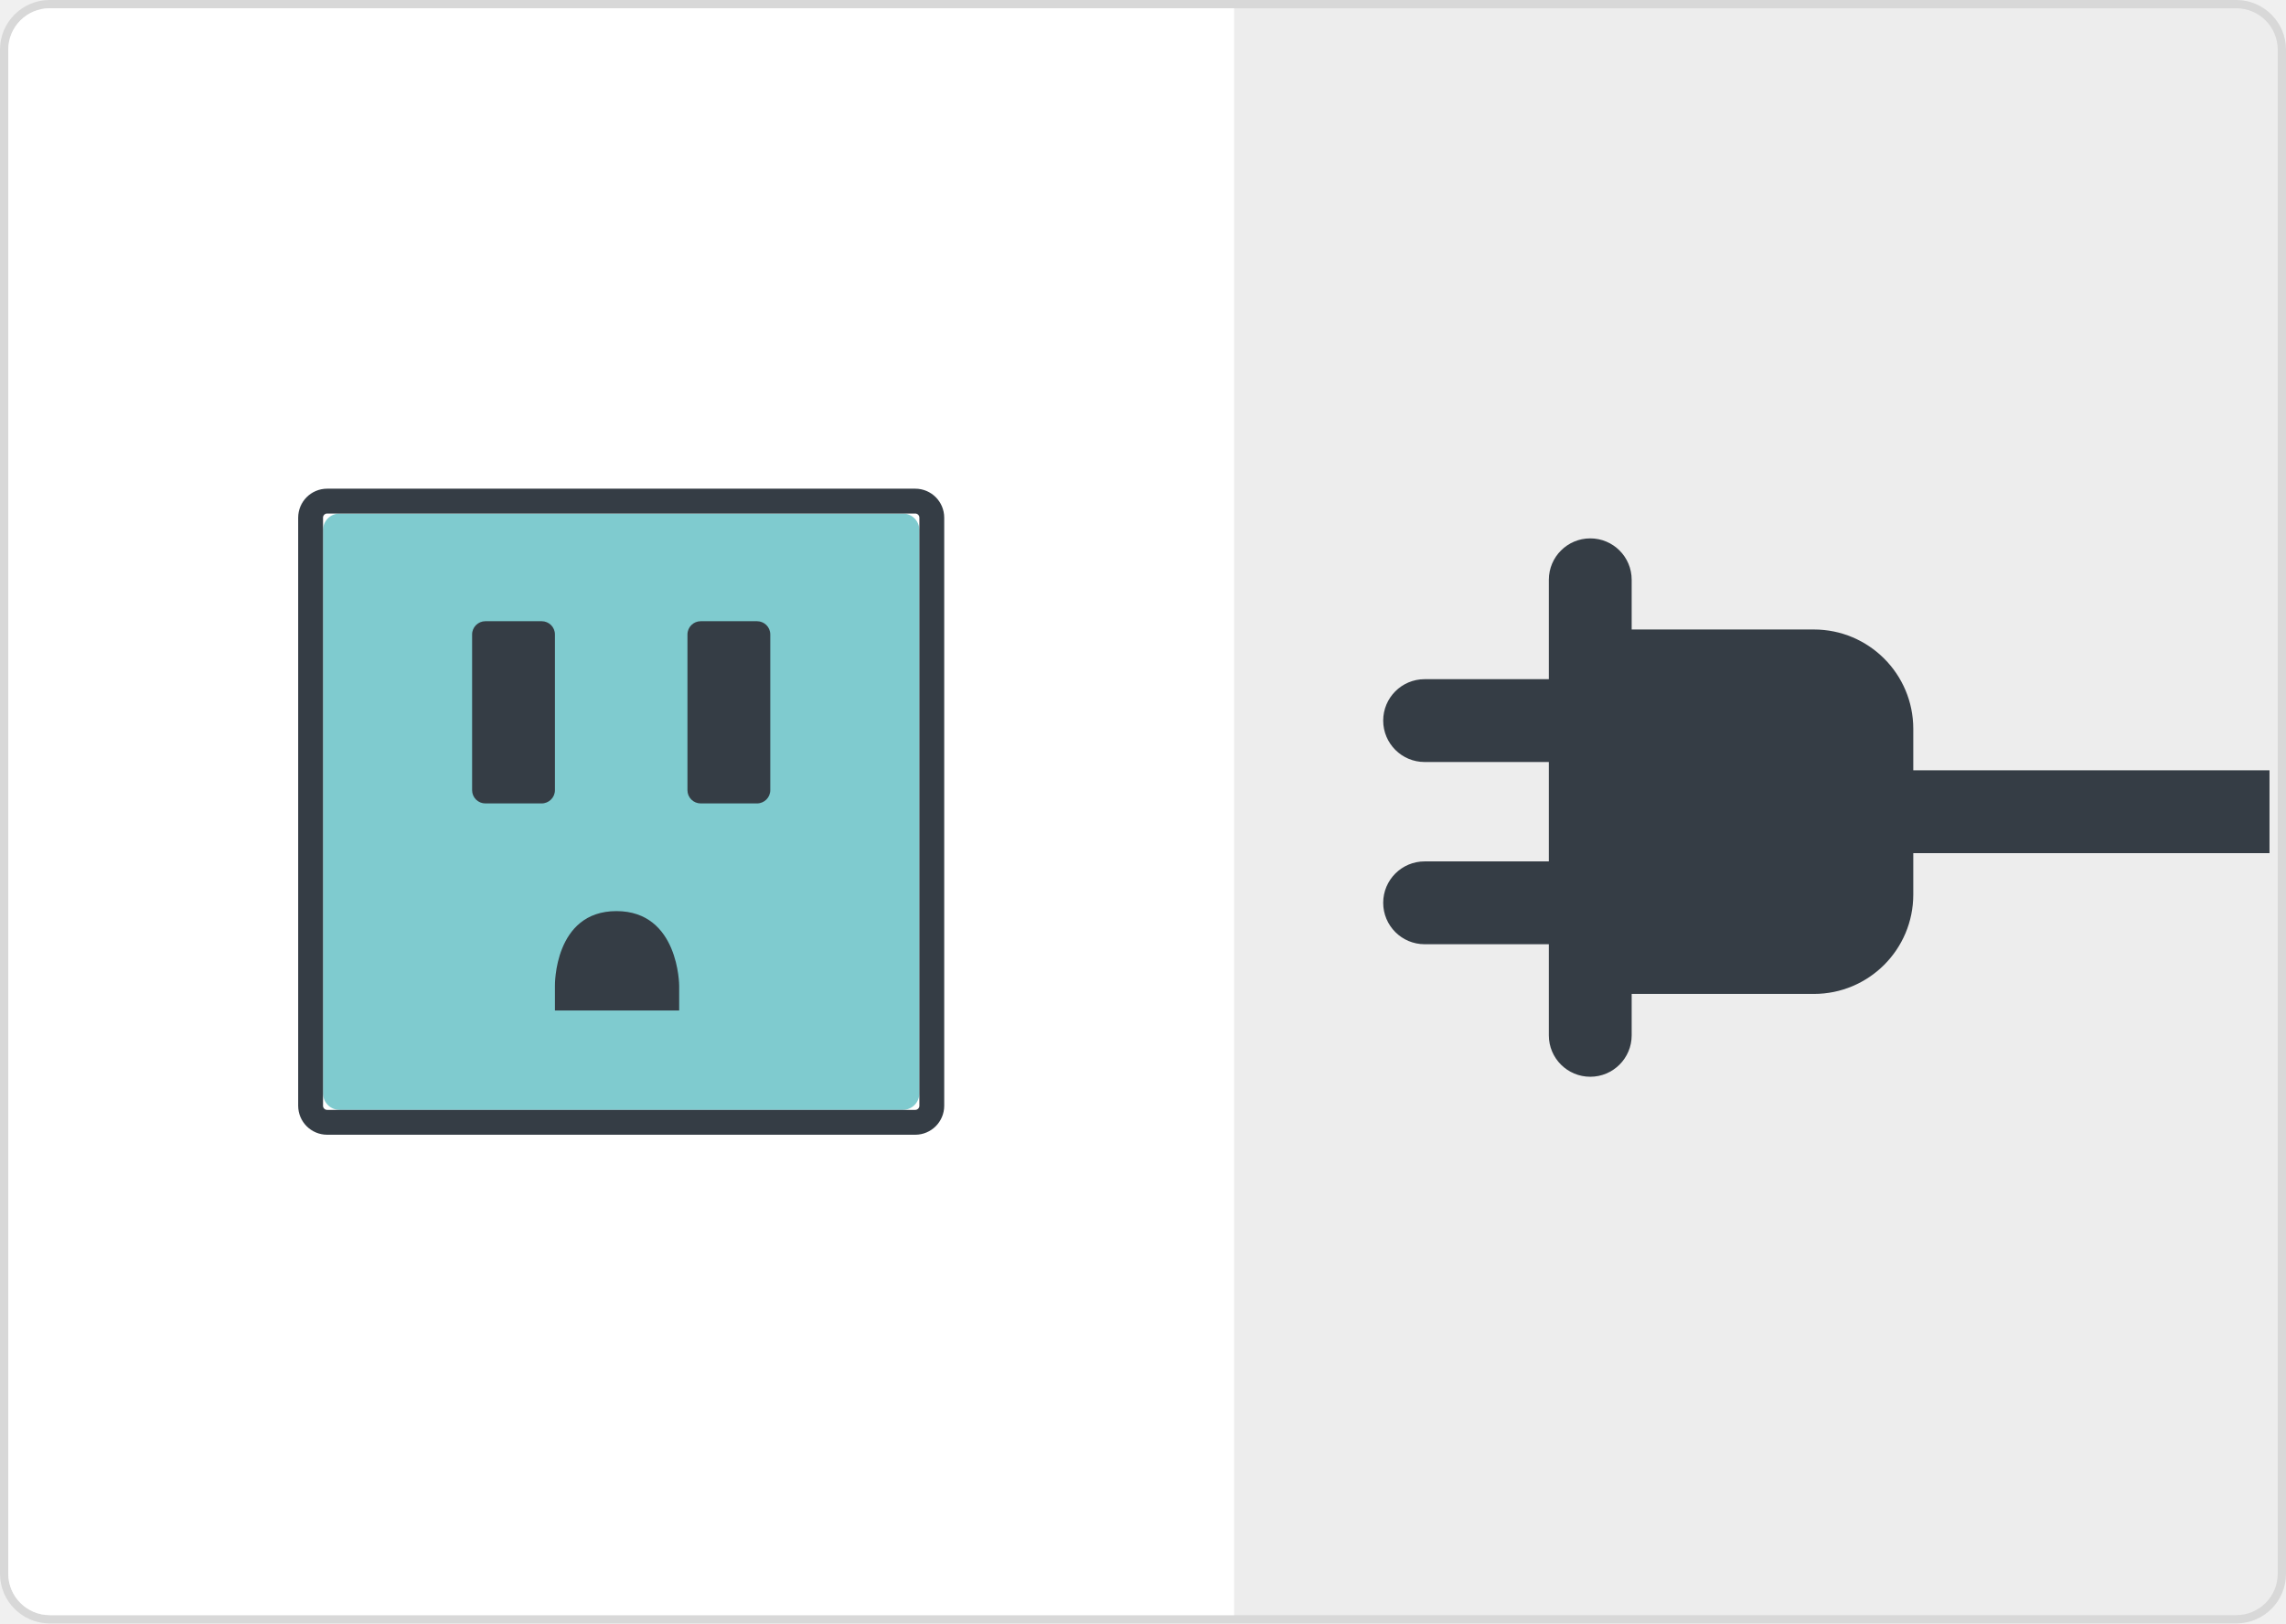
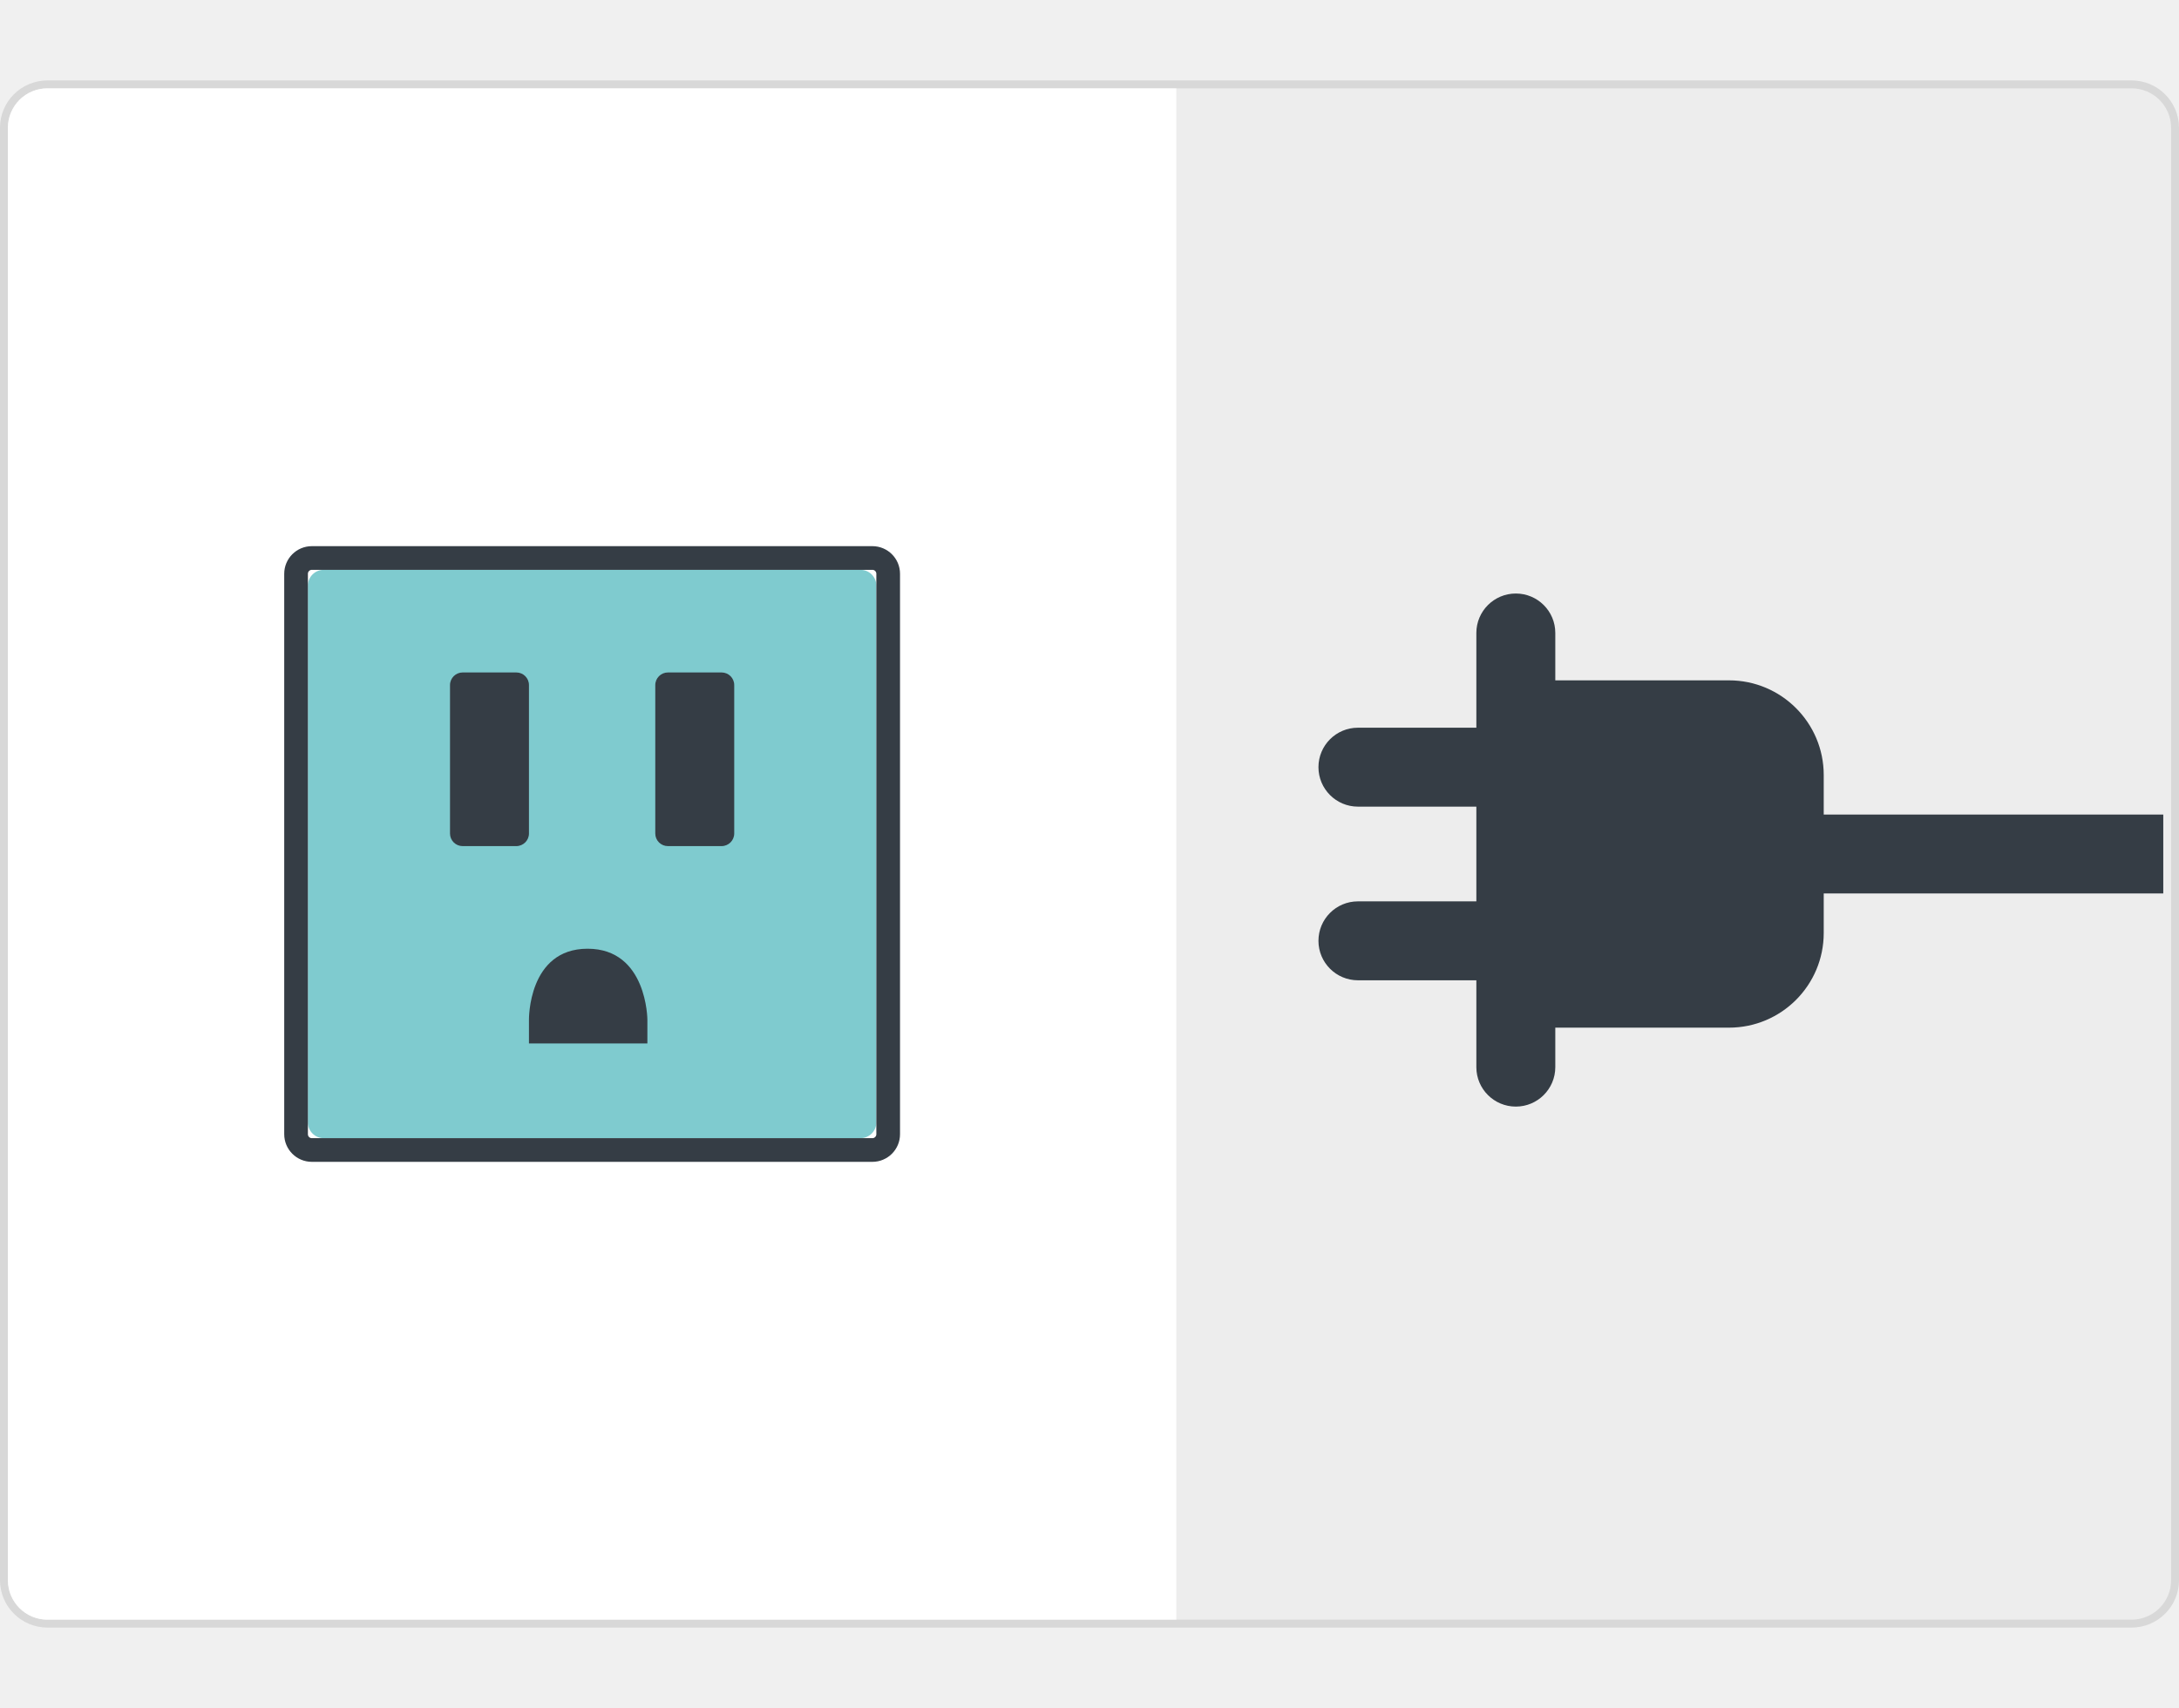
- <svg xmlns="http://www.w3.org/2000/svg" xmlns:xlink="http://www.w3.org/1999/xlink" width="276" height="196" viewBox="0 0 276 196">
+ <svg xmlns="http://www.w3.org/2000/svg" xmlns:xlink="http://www.w3.org/1999/xlink" width="250" height="196" viewBox="0 0 276 196">
  <defs>
    <path id="a" d="M0 6c0-3.314 2.687-6 6.005-6h263.99A6.009 6.009 0 0 1 276 6v184c0 3.314-2.687 6-6.005 6H6.005A6.009 6.009 0 0 1 0 190V6z" />
    <rect id="b" width="72" height="72" rx="2" />
  </defs>
  <g fill="none" fill-rule="evenodd">
    <g>
      <use fill="#EDEDED" xlink:href="#a" />
      <path stroke="#D8D8D8" d="M.5 6C.5 2.962 2.964.5 6.005.5h263.99A5.509 5.509 0 0 1 275.5 6v184c0 3.038-2.464 5.5-5.505 5.5H6.005A5.509 5.509 0 0 1 .5 190V6z" />
    </g>
    <path fill="#FFF" d="M1 5.99A4.996 4.996 0 0 1 6.009 1H149v194H6.009C3.243 195 1 192.754 1 190.01V5.99z" />
    <path fill="#353D45" d="M197 120v5.007a5 5 0 0 1-5 4.993c-2.761 0-5-2.237-5-4.993V114h-14.998a5.004 5.004 0 0 1-5.002-5 5 5 0 0 1 5.002-5H187V92h-14.998A5.004 5.004 0 0 1 167 87a5 5 0 0 1 5.002-5H187V69.993A5 5 0 0 1 192 65c2.761 0 5 2.237 5 4.993V76h22c6.627 0 12 5.373 12 11.994V93h43.008v10H231v5.006c0 6.624-5.37 11.994-12 11.994h-22z" />
    <g transform="translate(39 62)">
      <use fill="#7FCBCF" xlink:href="#b" />
      <rect width="75" height="75" x="-1.5" y="-1.5" stroke="#353D45" stroke-width="3" rx="2" />
    </g>
    <path fill="#353D45" d="M74.425 110c7.56 0 7.575 9 7.575 9v3H67v-3s-.134-9 7.425-9zM57 76.6c0-.884.72-1.6 1.607-1.6h6.786c.888 0 1.607.707 1.607 1.6v18.8c0 .884-.72 1.6-1.607 1.6h-6.786A1.597 1.597 0 0 1 57 95.4V76.6zM83 76.6c0-.884.72-1.6 1.607-1.6h6.786c.888 0 1.607.707 1.607 1.6v18.8c0 .884-.72 1.6-1.607 1.6h-6.786A1.597 1.597 0 0 1 83 95.4V76.6z" />
  </g>
</svg>
